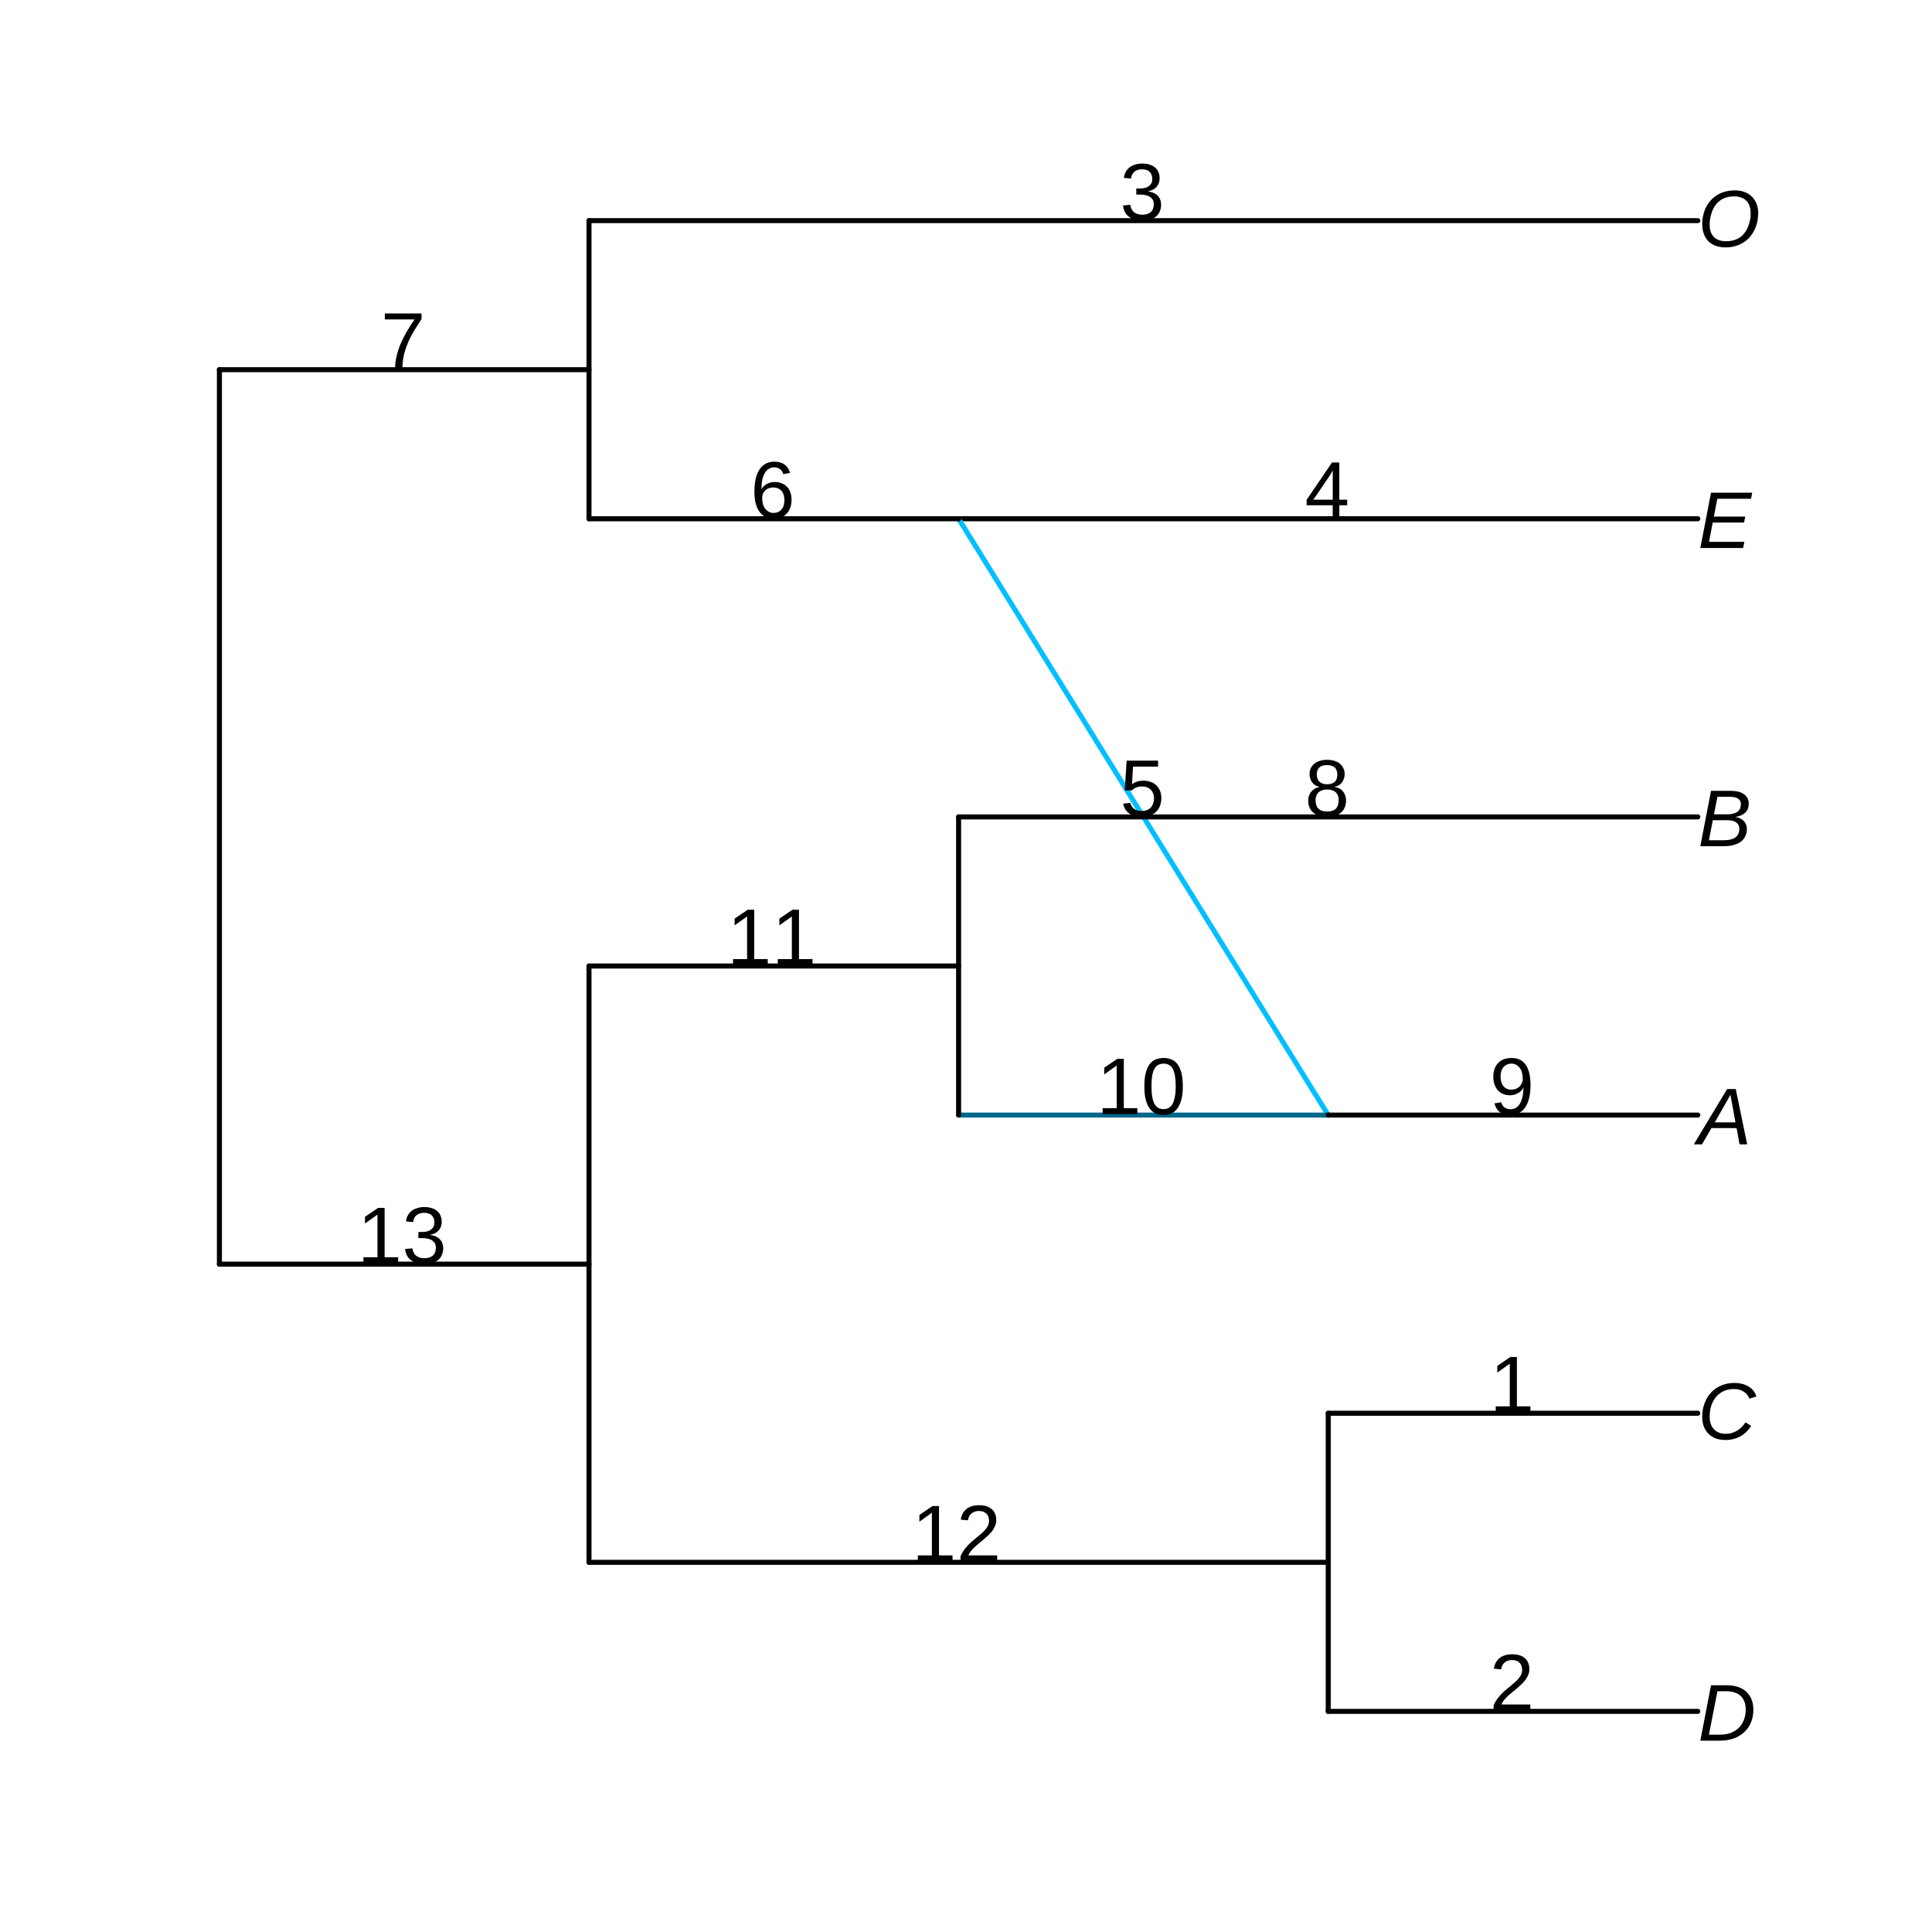
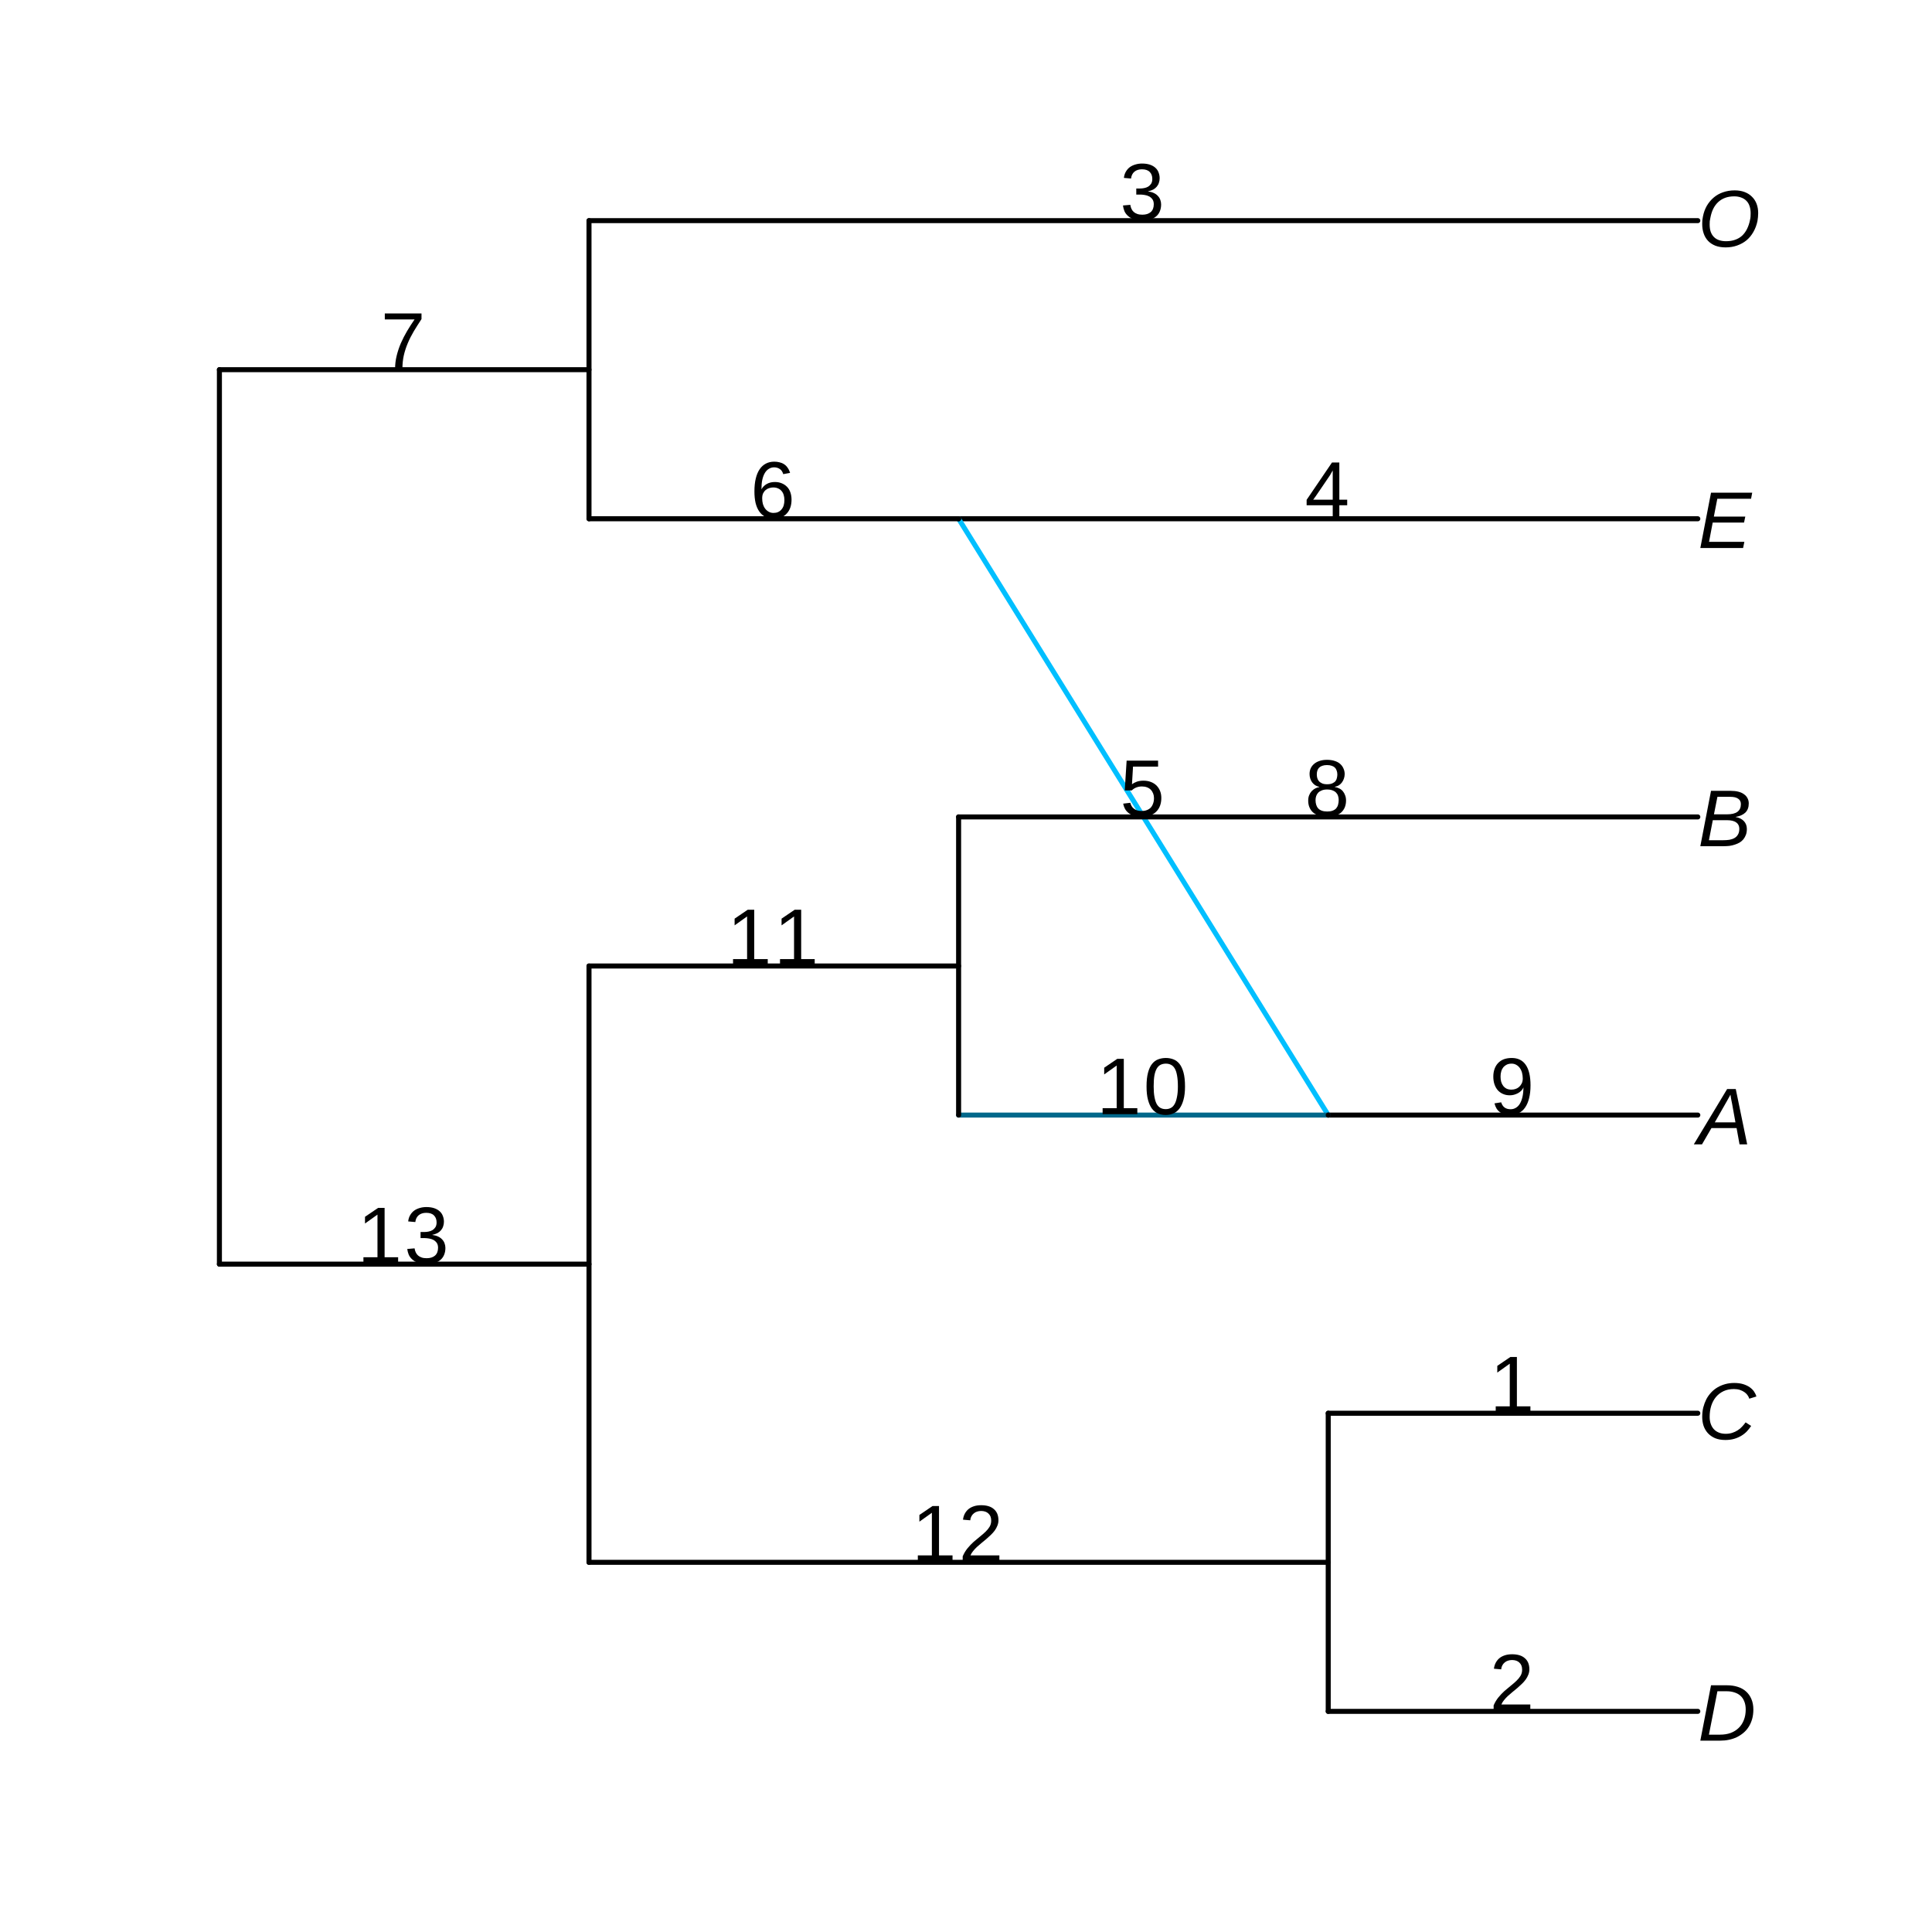
<svg xmlns="http://www.w3.org/2000/svg" xmlns:xlink="http://www.w3.org/1999/xlink" width="288pt" height="288pt" viewBox="0 0 288 288" version="1.1">
  <defs>
    <g>
      <symbol overflow="visible" id="glyph0-0">
        <path style="stroke:none;" d="M 0.406 0 L 0.406 -8 L 3.594 -8 L 3.594 0 Z M 0.797 -0.406 L 3.188 -0.406 L 3.188 -7.594 L 0.797 -7.594 Z M 0.797 -0.406 " />
      </symbol>
      <symbol overflow="visible" id="glyph0-1">
        <path style="stroke:none;" d="M 7.953 -1.969 C 7.766 -1.688 7.551 -1.414 7.312 -1.156 C 7.07 -0.906 6.797 -0.688 6.484 -0.5 C 6.18 -0.312 5.832 -0.16 5.438 -0.047 C 5.051 0.066 4.609 0.125 4.109 0.125 C 3.523 0.125 3.016 0.035 2.578 -0.141 C 2.148 -0.328 1.789 -0.578 1.5 -0.891 C 1.219 -1.203 1.004 -1.566 0.859 -1.984 C 0.723 -2.398 0.656 -2.848 0.656 -3.328 C 0.656 -3.816 0.707 -4.281 0.812 -4.719 C 0.926 -5.156 1.078 -5.562 1.266 -5.938 C 1.461 -6.312 1.703 -6.648 1.984 -6.953 C 2.266 -7.254 2.582 -7.508 2.938 -7.719 C 3.289 -7.926 3.676 -8.086 4.094 -8.203 C 4.508 -8.316 4.953 -8.375 5.422 -8.375 C 5.93 -8.375 6.375 -8.316 6.75 -8.203 C 7.125 -8.086 7.445 -7.938 7.719 -7.75 C 7.988 -7.562 8.207 -7.348 8.375 -7.109 C 8.539 -6.867 8.66 -6.617 8.734 -6.359 L 7.672 -6.031 C 7.617 -6.219 7.531 -6.395 7.406 -6.562 C 7.281 -6.738 7.125 -6.891 6.938 -7.016 C 6.75 -7.148 6.523 -7.258 6.266 -7.344 C 6.004 -7.426 5.707 -7.469 5.375 -7.469 C 4.801 -7.469 4.289 -7.363 3.844 -7.156 C 3.395 -6.945 3.016 -6.656 2.703 -6.281 C 2.398 -5.914 2.164 -5.477 2 -4.969 C 1.844 -4.469 1.766 -3.914 1.766 -3.312 C 1.766 -2.945 1.816 -2.609 1.922 -2.297 C 2.023 -1.992 2.176 -1.727 2.375 -1.5 C 2.57 -1.281 2.82 -1.109 3.125 -0.984 C 3.426 -0.859 3.773 -0.797 4.172 -0.797 C 4.523 -0.797 4.848 -0.844 5.141 -0.938 C 5.43 -1.031 5.695 -1.156 5.938 -1.312 C 6.188 -1.469 6.406 -1.648 6.594 -1.859 C 6.789 -2.066 6.969 -2.281 7.125 -2.5 Z M 7.953 -1.969 " />
      </symbol>
      <symbol overflow="visible" id="glyph0-2">
        <path style="stroke:none;" d="M 4.359 -8.25 C 4.941 -8.25 5.473 -8.172 5.953 -8.016 C 6.43 -7.867 6.844 -7.641 7.188 -7.328 C 7.531 -7.023 7.797 -6.648 7.984 -6.203 C 8.18 -5.754 8.281 -5.234 8.281 -4.641 C 8.281 -4.117 8.219 -3.641 8.094 -3.203 C 7.969 -2.773 7.797 -2.391 7.578 -2.047 C 7.359 -1.703 7.094 -1.398 6.781 -1.141 C 6.477 -0.891 6.145 -0.676 5.781 -0.5 C 5.414 -0.332 5.031 -0.207 4.625 -0.125 C 4.219 -0.039 3.801 0 3.375 0 L 0.375 0 L 1.969 -8.25 Z M 1.656 -0.891 L 3.328 -0.891 C 3.898 -0.891 4.422 -0.973 4.891 -1.141 C 5.359 -1.316 5.758 -1.566 6.094 -1.891 C 6.426 -2.211 6.68 -2.602 6.859 -3.062 C 7.047 -3.531 7.141 -4.055 7.141 -4.641 C 7.141 -5.109 7.066 -5.516 6.922 -5.859 C 6.785 -6.203 6.594 -6.484 6.344 -6.703 C 6.094 -6.922 5.797 -7.082 5.453 -7.188 C 5.109 -7.301 4.738 -7.359 4.344 -7.359 L 2.922 -7.359 Z M 1.656 -0.891 " />
      </symbol>
      <symbol overflow="visible" id="glyph0-3">
        <path style="stroke:none;" d="M 5.5 -8.375 C 6.062 -8.375 6.555 -8.289 6.984 -8.125 C 7.422 -7.957 7.785 -7.723 8.078 -7.422 C 8.379 -7.129 8.609 -6.773 8.766 -6.359 C 8.922 -5.941 9 -5.484 9 -4.984 C 9 -4.797 8.988 -4.598 8.969 -4.391 C 8.945 -4.18 8.922 -3.984 8.891 -3.797 C 8.766 -3.203 8.562 -2.66 8.281 -2.172 C 8.008 -1.691 7.672 -1.281 7.266 -0.938 C 6.859 -0.602 6.391 -0.344 5.859 -0.156 C 5.336 0.031 4.77 0.125 4.156 0.125 C 3.57 0.125 3.062 0.039 2.625 -0.125 C 2.188 -0.301 1.82 -0.539 1.531 -0.844 C 1.238 -1.156 1.02 -1.523 0.875 -1.953 C 0.727 -2.379 0.656 -2.848 0.656 -3.359 C 0.656 -3.535 0.66 -3.719 0.672 -3.906 C 0.691 -4.094 0.723 -4.285 0.766 -4.484 C 0.879 -5.066 1.07 -5.598 1.344 -6.078 C 1.625 -6.555 1.969 -6.969 2.375 -7.312 C 2.781 -7.656 3.242 -7.914 3.766 -8.094 C 4.297 -8.281 4.875 -8.375 5.5 -8.375 Z M 5.438 -7.484 C 4.926 -7.484 4.473 -7.41 4.078 -7.266 C 3.68 -7.117 3.332 -6.906 3.031 -6.625 C 2.738 -6.352 2.492 -6.02 2.297 -5.625 C 2.109 -5.238 1.969 -4.797 1.875 -4.297 C 1.832 -4.117 1.801 -3.945 1.781 -3.781 C 1.77 -3.613 1.766 -3.453 1.766 -3.297 C 1.766 -2.879 1.816 -2.516 1.922 -2.203 C 2.035 -1.891 2.195 -1.629 2.406 -1.422 C 2.613 -1.211 2.867 -1.055 3.172 -0.953 C 3.484 -0.848 3.828 -0.797 4.203 -0.797 C 4.723 -0.797 5.18 -0.867 5.578 -1.016 C 5.984 -1.16 6.332 -1.367 6.625 -1.641 C 6.914 -1.922 7.156 -2.254 7.344 -2.641 C 7.539 -3.035 7.688 -3.477 7.781 -3.969 C 7.82 -4.133 7.848 -4.301 7.859 -4.469 C 7.867 -4.645 7.875 -4.812 7.875 -4.969 C 7.875 -5.383 7.816 -5.75 7.703 -6.062 C 7.598 -6.375 7.438 -6.633 7.219 -6.844 C 7.008 -7.051 6.754 -7.207 6.453 -7.312 C 6.148 -7.426 5.812 -7.484 5.438 -7.484 Z M 5.438 -7.484 " />
      </symbol>
      <symbol overflow="visible" id="glyph0-4">
        <path style="stroke:none;" d="M 0.375 0 L 1.969 -8.25 L 8.109 -8.25 L 7.938 -7.344 L 2.906 -7.344 L 2.391 -4.688 L 7.078 -4.688 L 6.891 -3.797 L 2.219 -3.797 L 1.672 -0.922 L 6.938 -0.922 L 6.75 0 Z M 0.375 0 " />
      </symbol>
      <symbol overflow="visible" id="glyph0-5">
        <path style="stroke:none;" d="M 1.969 -8.25 L 4.953 -8.25 C 5.359 -8.25 5.723 -8.207 6.047 -8.125 C 6.379 -8.039 6.656 -7.914 6.875 -7.75 C 7.102 -7.594 7.281 -7.395 7.406 -7.156 C 7.531 -6.926 7.594 -6.664 7.594 -6.375 C 7.594 -5.801 7.426 -5.348 7.094 -5.016 C 6.758 -4.691 6.266 -4.473 5.609 -4.359 C 5.891 -4.305 6.133 -4.227 6.344 -4.125 C 6.551 -4.02 6.727 -3.891 6.875 -3.734 C 7.02 -3.578 7.129 -3.398 7.203 -3.203 C 7.273 -3.004 7.312 -2.797 7.312 -2.578 C 7.312 -2.254 7.266 -1.961 7.172 -1.703 C 7.078 -1.453 6.953 -1.227 6.797 -1.031 C 6.641 -0.844 6.453 -0.68 6.234 -0.547 C 6.016 -0.422 5.773 -0.316 5.516 -0.234 C 5.266 -0.148 5 -0.086 4.719 -0.047 C 4.438 -0.016 4.148 0 3.859 0 L 0.375 0 Z M 2.406 -4.75 L 4.344 -4.75 C 5.051 -4.75 5.57 -4.875 5.906 -5.125 C 6.25 -5.383 6.422 -5.766 6.422 -6.266 C 6.422 -6.629 6.285 -6.898 6.016 -7.078 C 5.754 -7.266 5.367 -7.359 4.859 -7.359 L 2.922 -7.359 Z M 1.656 -0.891 L 3.812 -0.891 C 4.113 -0.891 4.41 -0.91 4.703 -0.953 C 4.992 -1.004 5.25 -1.094 5.469 -1.219 C 5.688 -1.344 5.859 -1.516 5.984 -1.734 C 6.117 -1.953 6.188 -2.238 6.188 -2.594 C 6.188 -3.008 6.031 -3.328 5.719 -3.547 C 5.406 -3.766 4.961 -3.875 4.391 -3.875 L 2.234 -3.875 Z M 1.656 -0.891 " />
      </symbol>
      <symbol overflow="visible" id="glyph0-6">
        <path style="stroke:none;" d="M 6.219 0 L 5.781 -2.422 L 2.031 -2.422 L 0.625 0 L -0.594 0 L 4.375 -8.25 L 5.656 -8.25 L 7.359 0 Z M 5.109 -6.062 C 5.078 -6.219 5.047 -6.367 5.016 -6.516 C 4.984 -6.672 4.957 -6.812 4.938 -6.938 C 4.914 -7.07 4.898 -7.18 4.891 -7.266 C 4.879 -7.348 4.867 -7.395 4.859 -7.406 C 4.859 -7.395 4.832 -7.344 4.781 -7.25 C 4.738 -7.164 4.68 -7.062 4.609 -6.938 C 4.535 -6.812 4.457 -6.672 4.375 -6.516 C 4.289 -6.359 4.203 -6.203 4.109 -6.047 L 2.531 -3.281 L 5.609 -3.281 Z M 5.109 -6.062 " />
      </symbol>
      <symbol overflow="visible" id="glyph1-0">
        <path style="stroke:none;" d="M 0.406 0 L 0.406 -8 L 3.594 -8 L 3.594 0 Z M 0.797 -0.406 L 3.188 -0.406 L 3.188 -7.594 L 0.797 -7.594 Z M 0.797 -0.406 " />
      </symbol>
      <symbol overflow="visible" id="glyph1-1">
        <path style="stroke:none;" d="M 0.922 0 L 0.922 -0.891 L 3.016 -0.891 L 3.016 -7.25 L 1.156 -5.922 L 1.156 -6.922 L 3.109 -8.25 L 4.078 -8.25 L 4.078 -0.891 L 6.094 -0.891 L 6.094 0 Z M 0.922 0 " />
      </symbol>
      <symbol overflow="visible" id="glyph1-2">
        <path style="stroke:none;" d="M 0.609 0 L 0.609 -0.75 C 0.805 -1.207 1.047 -1.609 1.328 -1.953 C 1.617 -2.305 1.922 -2.625 2.234 -2.906 C 2.555 -3.188 2.867 -3.445 3.172 -3.688 C 3.484 -3.938 3.766 -4.18 4.016 -4.422 C 4.266 -4.66 4.469 -4.91 4.625 -5.172 C 4.781 -5.441 4.859 -5.742 4.859 -6.078 C 4.859 -6.316 4.82 -6.523 4.75 -6.703 C 4.676 -6.879 4.57 -7.023 4.438 -7.141 C 4.312 -7.266 4.156 -7.359 3.969 -7.422 C 3.781 -7.484 3.578 -7.516 3.359 -7.516 C 3.141 -7.516 2.938 -7.484 2.75 -7.422 C 2.57 -7.367 2.41 -7.281 2.266 -7.156 C 2.117 -7.039 2 -6.895 1.906 -6.719 C 1.812 -6.551 1.754 -6.352 1.734 -6.125 L 0.656 -6.219 C 0.688 -6.508 0.766 -6.785 0.891 -7.047 C 1.023 -7.316 1.203 -7.551 1.422 -7.75 C 1.648 -7.945 1.922 -8.098 2.234 -8.203 C 2.555 -8.316 2.93 -8.375 3.359 -8.375 C 3.766 -8.375 4.125 -8.328 4.438 -8.234 C 4.758 -8.141 5.031 -7.992 5.25 -7.797 C 5.477 -7.609 5.648 -7.375 5.766 -7.094 C 5.879 -6.812 5.938 -6.488 5.938 -6.125 C 5.938 -5.844 5.883 -5.578 5.781 -5.328 C 5.688 -5.078 5.555 -4.836 5.391 -4.609 C 5.223 -4.379 5.031 -4.16 4.812 -3.953 C 4.594 -3.742 4.363 -3.535 4.125 -3.328 C 3.895 -3.129 3.656 -2.93 3.406 -2.734 C 3.164 -2.535 2.938 -2.336 2.719 -2.141 C 2.508 -1.941 2.32 -1.738 2.156 -1.531 C 1.988 -1.332 1.859 -1.117 1.766 -0.891 L 6.078 -0.891 L 6.078 0 Z M 0.609 0 " />
      </symbol>
      <symbol overflow="visible" id="glyph1-3">
        <path style="stroke:none;" d="M 6.141 -2.281 C 6.141 -1.906 6.078 -1.566 5.953 -1.266 C 5.836 -0.973 5.66 -0.723 5.422 -0.516 C 5.18 -0.305 4.883 -0.145 4.531 -0.031 C 4.188 0.07 3.789 0.125 3.344 0.125 C 2.832 0.125 2.398 0.062 2.047 -0.062 C 1.703 -0.195 1.414 -0.367 1.188 -0.578 C 0.957 -0.785 0.785 -1.02 0.672 -1.281 C 0.566 -1.551 0.492 -1.832 0.453 -2.125 L 1.547 -2.219 C 1.578 -2 1.633 -1.801 1.719 -1.625 C 1.801 -1.445 1.914 -1.289 2.062 -1.156 C 2.207 -1.031 2.383 -0.93 2.594 -0.859 C 2.801 -0.785 3.051 -0.75 3.344 -0.75 C 3.875 -0.75 4.289 -0.879 4.594 -1.141 C 4.895 -1.41 5.047 -1.801 5.047 -2.312 C 5.047 -2.613 4.977 -2.859 4.844 -3.047 C 4.707 -3.234 4.539 -3.379 4.344 -3.484 C 4.145 -3.586 3.926 -3.656 3.688 -3.688 C 3.445 -3.727 3.227 -3.75 3.031 -3.75 L 2.438 -3.75 L 2.438 -4.656 L 3.016 -4.656 C 3.211 -4.656 3.414 -4.676 3.625 -4.719 C 3.844 -4.758 4.039 -4.832 4.219 -4.938 C 4.395 -5.051 4.539 -5.195 4.656 -5.375 C 4.77 -5.562 4.828 -5.797 4.828 -6.078 C 4.828 -6.523 4.695 -6.875 4.438 -7.125 C 4.188 -7.383 3.801 -7.516 3.281 -7.516 C 2.82 -7.516 2.445 -7.395 2.156 -7.156 C 1.875 -6.914 1.707 -6.578 1.656 -6.141 L 0.594 -6.234 C 0.633 -6.598 0.734 -6.91 0.891 -7.172 C 1.047 -7.441 1.242 -7.664 1.484 -7.844 C 1.734 -8.02 2.008 -8.148 2.312 -8.234 C 2.625 -8.328 2.953 -8.375 3.297 -8.375 C 3.754 -8.375 4.148 -8.316 4.484 -8.203 C 4.816 -8.086 5.086 -7.93 5.297 -7.734 C 5.516 -7.535 5.672 -7.301 5.766 -7.031 C 5.867 -6.77 5.922 -6.488 5.922 -6.188 C 5.922 -5.945 5.883 -5.723 5.812 -5.516 C 5.75 -5.305 5.645 -5.113 5.5 -4.938 C 5.363 -4.77 5.188 -4.625 4.969 -4.5 C 4.75 -4.383 4.488 -4.297 4.188 -4.234 L 4.188 -4.219 C 4.52 -4.176 4.805 -4.098 5.047 -3.984 C 5.297 -3.867 5.5 -3.723 5.656 -3.547 C 5.82 -3.379 5.941 -3.188 6.016 -2.969 C 6.098 -2.75 6.141 -2.52 6.141 -2.281 Z M 6.141 -2.281 " />
      </symbol>
      <symbol overflow="visible" id="glyph1-4">
        <path style="stroke:none;" d="M 5.156 -1.875 L 5.156 0 L 4.172 0 L 4.172 -1.875 L 0.281 -1.875 L 0.281 -2.688 L 4.062 -8.25 L 5.156 -8.25 L 5.156 -2.703 L 6.328 -2.703 L 6.328 -1.875 Z M 4.172 -7.062 C 4.16 -7.039 4.141 -7.004 4.109 -6.953 C 4.078 -6.898 4.039 -6.836 4 -6.766 C 3.957 -6.691 3.914 -6.617 3.875 -6.547 C 3.844 -6.473 3.812 -6.414 3.781 -6.375 L 1.656 -3.25 C 1.633 -3.219 1.602 -3.176 1.562 -3.125 C 1.531 -3.07 1.492 -3.02 1.453 -2.969 C 1.422 -2.914 1.383 -2.863 1.344 -2.812 C 1.301 -2.77 1.27 -2.734 1.25 -2.703 L 4.172 -2.703 Z M 4.172 -7.062 " />
      </symbol>
      <symbol overflow="visible" id="glyph1-5">
        <path style="stroke:none;" d="M 6.172 -2.688 C 6.172 -2.27 6.109 -1.891 5.984 -1.547 C 5.859 -1.203 5.672 -0.906 5.422 -0.656 C 5.18 -0.414 4.879 -0.223 4.516 -0.078 C 4.148 0.055 3.723 0.125 3.234 0.125 C 2.805 0.125 2.43 0.07 2.109 -0.031 C 1.785 -0.133 1.508 -0.273 1.281 -0.453 C 1.062 -0.629 0.883 -0.836 0.75 -1.078 C 0.625 -1.316 0.535 -1.57 0.484 -1.844 L 1.547 -1.969 C 1.586 -1.812 1.645 -1.66 1.719 -1.516 C 1.801 -1.367 1.91 -1.238 2.047 -1.125 C 2.18 -1.008 2.348 -0.914 2.547 -0.844 C 2.742 -0.781 2.984 -0.75 3.266 -0.75 C 3.535 -0.75 3.781 -0.789 4 -0.875 C 4.227 -0.957 4.422 -1.078 4.578 -1.234 C 4.734 -1.398 4.852 -1.602 4.938 -1.844 C 5.031 -2.082 5.078 -2.359 5.078 -2.672 C 5.078 -2.922 5.035 -3.148 4.953 -3.359 C 4.867 -3.578 4.75 -3.766 4.594 -3.922 C 4.445 -4.078 4.258 -4.195 4.031 -4.281 C 3.812 -4.363 3.562 -4.406 3.281 -4.406 C 3.113 -4.406 2.953 -4.391 2.797 -4.359 C 2.648 -4.328 2.516 -4.285 2.391 -4.234 C 2.266 -4.18 2.148 -4.117 2.047 -4.047 C 1.941 -3.973 1.844 -3.895 1.75 -3.812 L 0.719 -3.812 L 1 -8.25 L 5.688 -8.25 L 5.688 -7.359 L 1.953 -7.359 L 1.797 -4.734 C 1.984 -4.879 2.219 -5.004 2.5 -5.109 C 2.781 -5.211 3.113 -5.266 3.5 -5.266 C 3.914 -5.266 4.285 -5.203 4.609 -5.078 C 4.941 -4.953 5.223 -4.773 5.453 -4.547 C 5.68 -4.316 5.859 -4.047 5.984 -3.734 C 6.109 -3.422 6.172 -3.07 6.172 -2.688 Z M 6.172 -2.688 " />
      </symbol>
      <symbol overflow="visible" id="glyph1-6">
        <path style="stroke:none;" d="M 6.141 -2.703 C 6.141 -2.285 6.082 -1.906 5.969 -1.562 C 5.852 -1.219 5.68 -0.922 5.453 -0.672 C 5.234 -0.422 4.957 -0.223 4.625 -0.078 C 4.289 0.055 3.91 0.125 3.484 0.125 C 3.004 0.125 2.582 0.031 2.219 -0.156 C 1.863 -0.344 1.566 -0.609 1.328 -0.953 C 1.086 -1.297 0.906 -1.719 0.781 -2.219 C 0.664 -2.727 0.609 -3.301 0.609 -3.938 C 0.609 -4.676 0.676 -5.32 0.812 -5.875 C 0.945 -6.426 1.141 -6.883 1.391 -7.25 C 1.648 -7.625 1.961 -7.906 2.328 -8.094 C 2.691 -8.281 3.102 -8.375 3.562 -8.375 C 3.844 -8.375 4.102 -8.344 4.344 -8.281 C 4.594 -8.227 4.816 -8.133 5.016 -8 C 5.223 -7.875 5.398 -7.703 5.547 -7.484 C 5.703 -7.273 5.828 -7.016 5.922 -6.703 L 4.906 -6.516 C 4.801 -6.867 4.629 -7.125 4.391 -7.281 C 4.148 -7.445 3.867 -7.531 3.547 -7.531 C 3.266 -7.531 3.004 -7.457 2.766 -7.312 C 2.535 -7.176 2.336 -6.973 2.172 -6.703 C 2.004 -6.43 1.875 -6.086 1.781 -5.672 C 1.695 -5.266 1.656 -4.789 1.656 -4.25 C 1.852 -4.602 2.125 -4.875 2.469 -5.062 C 2.812 -5.25 3.207 -5.344 3.656 -5.344 C 4.031 -5.344 4.367 -5.281 4.672 -5.156 C 4.984 -5.031 5.25 -4.852 5.469 -4.625 C 5.688 -4.406 5.852 -4.129 5.969 -3.797 C 6.082 -3.473 6.141 -3.109 6.141 -2.703 Z M 5.078 -2.656 C 5.078 -2.938 5.039 -3.191 4.969 -3.422 C 4.895 -3.66 4.785 -3.859 4.641 -4.016 C 4.504 -4.18 4.332 -4.305 4.125 -4.391 C 3.926 -4.484 3.688 -4.531 3.406 -4.531 C 3.219 -4.531 3.023 -4.5 2.828 -4.438 C 2.629 -4.383 2.453 -4.289 2.297 -4.156 C 2.141 -4.031 2.008 -3.863 1.906 -3.656 C 1.812 -3.457 1.766 -3.207 1.766 -2.906 C 1.766 -2.602 1.801 -2.316 1.875 -2.047 C 1.957 -1.785 2.07 -1.555 2.219 -1.359 C 2.363 -1.172 2.539 -1.02 2.75 -0.906 C 2.957 -0.789 3.191 -0.734 3.453 -0.734 C 3.703 -0.734 3.926 -0.773 4.125 -0.859 C 4.332 -0.953 4.504 -1.082 4.641 -1.25 C 4.785 -1.414 4.895 -1.613 4.969 -1.844 C 5.039 -2.082 5.078 -2.352 5.078 -2.656 Z M 5.078 -2.656 " />
      </symbol>
      <symbol overflow="visible" id="glyph1-7">
        <path style="stroke:none;" d="M 6.078 -7.406 C 5.66 -6.77 5.273 -6.16 4.922 -5.578 C 4.578 -4.992 4.281 -4.406 4.031 -3.812 C 3.781 -3.219 3.582 -2.609 3.438 -1.984 C 3.301 -1.367 3.234 -0.707 3.234 0 L 2.141 0 C 2.141 -0.656 2.219 -1.301 2.375 -1.938 C 2.531 -2.57 2.738 -3.195 3 -3.812 C 3.27 -4.426 3.578 -5.023 3.922 -5.609 C 4.273 -6.203 4.648 -6.785 5.047 -7.359 L 0.609 -7.359 L 0.609 -8.25 L 6.078 -8.25 Z M 6.078 -7.406 " />
      </symbol>
      <symbol overflow="visible" id="glyph1-8">
        <path style="stroke:none;" d="M 6.156 -2.297 C 6.156 -1.953 6.098 -1.629 5.984 -1.328 C 5.867 -1.035 5.695 -0.781 5.469 -0.562 C 5.25 -0.352 4.957 -0.188 4.594 -0.062 C 4.238 0.062 3.82 0.125 3.344 0.125 C 2.852 0.125 2.43 0.062 2.078 -0.062 C 1.723 -0.188 1.43 -0.352 1.203 -0.562 C 0.973 -0.781 0.801 -1.035 0.688 -1.328 C 0.57 -1.617 0.516 -1.941 0.516 -2.297 C 0.516 -2.598 0.562 -2.863 0.656 -3.094 C 0.75 -3.332 0.875 -3.535 1.031 -3.703 C 1.188 -3.867 1.363 -4.004 1.562 -4.109 C 1.758 -4.211 1.961 -4.281 2.172 -4.312 L 2.172 -4.344 C 1.941 -4.395 1.734 -4.477 1.547 -4.594 C 1.367 -4.719 1.219 -4.863 1.094 -5.031 C 0.969 -5.207 0.875 -5.398 0.812 -5.609 C 0.75 -5.816 0.719 -6.035 0.719 -6.266 C 0.719 -6.555 0.77 -6.828 0.875 -7.078 C 0.988 -7.336 1.156 -7.562 1.375 -7.75 C 1.594 -7.945 1.863 -8.098 2.188 -8.203 C 2.508 -8.316 2.883 -8.375 3.312 -8.375 C 3.758 -8.375 4.148 -8.316 4.484 -8.203 C 4.816 -8.098 5.086 -7.945 5.297 -7.75 C 5.516 -7.551 5.676 -7.32 5.781 -7.062 C 5.895 -6.812 5.953 -6.539 5.953 -6.25 C 5.953 -6.02 5.914 -5.801 5.844 -5.594 C 5.781 -5.395 5.688 -5.207 5.562 -5.031 C 5.445 -4.863 5.297 -4.719 5.109 -4.594 C 4.93 -4.477 4.723 -4.398 4.484 -4.359 L 4.484 -4.328 C 4.723 -4.285 4.941 -4.211 5.141 -4.109 C 5.348 -4.016 5.523 -3.879 5.672 -3.703 C 5.816 -3.535 5.93 -3.332 6.016 -3.094 C 6.109 -2.863 6.156 -2.598 6.156 -2.297 Z M 4.859 -6.188 C 4.859 -6.395 4.828 -6.582 4.766 -6.75 C 4.711 -6.926 4.625 -7.078 4.5 -7.203 C 4.383 -7.328 4.227 -7.422 4.031 -7.484 C 3.844 -7.555 3.602 -7.594 3.312 -7.594 C 3.039 -7.594 2.805 -7.555 2.609 -7.484 C 2.422 -7.422 2.266 -7.328 2.141 -7.203 C 2.016 -7.078 1.926 -6.926 1.875 -6.75 C 1.82 -6.582 1.797 -6.395 1.797 -6.188 C 1.797 -6.031 1.816 -5.863 1.859 -5.688 C 1.898 -5.52 1.977 -5.363 2.094 -5.219 C 2.207 -5.082 2.363 -4.969 2.562 -4.875 C 2.758 -4.781 3.016 -4.734 3.328 -4.734 C 3.66 -4.734 3.926 -4.781 4.125 -4.875 C 4.332 -4.969 4.488 -5.082 4.594 -5.219 C 4.695 -5.363 4.766 -5.52 4.797 -5.688 C 4.836 -5.863 4.859 -6.031 4.859 -6.188 Z M 5.062 -2.406 C 5.062 -2.602 5.031 -2.797 4.969 -2.984 C 4.914 -3.172 4.82 -3.332 4.688 -3.469 C 4.562 -3.613 4.383 -3.727 4.156 -3.812 C 3.938 -3.906 3.656 -3.953 3.312 -3.953 C 3.008 -3.953 2.75 -3.906 2.531 -3.812 C 2.312 -3.727 2.133 -3.613 2 -3.469 C 1.863 -3.32 1.766 -3.156 1.703 -2.969 C 1.641 -2.781 1.609 -2.582 1.609 -2.375 C 1.609 -2.125 1.641 -1.895 1.703 -1.688 C 1.766 -1.477 1.863 -1.297 2 -1.141 C 2.133 -0.992 2.312 -0.879 2.531 -0.797 C 2.758 -0.711 3.035 -0.672 3.359 -0.672 C 3.672 -0.672 3.938 -0.711 4.156 -0.797 C 4.375 -0.879 4.551 -0.992 4.688 -1.141 C 4.82 -1.297 4.914 -1.477 4.969 -1.688 C 5.031 -1.906 5.062 -2.145 5.062 -2.406 Z M 5.062 -2.406 " />
      </symbol>
      <symbol overflow="visible" id="glyph1-9">
        <path style="stroke:none;" d="M 6.109 -4.297 C 6.109 -3.555 6.035 -2.91 5.891 -2.359 C 5.754 -1.805 5.555 -1.348 5.297 -0.984 C 5.047 -0.617 4.734 -0.344 4.359 -0.156 C 3.992 0.031 3.582 0.125 3.125 0.125 C 2.801 0.125 2.508 0.086 2.25 0.016 C 2 -0.047 1.773 -0.145 1.578 -0.281 C 1.379 -0.414 1.207 -0.594 1.062 -0.812 C 0.926 -1.031 0.816 -1.297 0.734 -1.609 L 1.734 -1.766 C 1.848 -1.41 2.02 -1.148 2.25 -0.984 C 2.488 -0.816 2.785 -0.734 3.141 -0.734 C 3.422 -0.734 3.676 -0.801 3.906 -0.938 C 4.145 -1.07 4.348 -1.273 4.516 -1.547 C 4.68 -1.816 4.812 -2.156 4.906 -2.562 C 5 -2.969 5.051 -3.441 5.062 -3.984 C 4.977 -3.797 4.863 -3.629 4.719 -3.484 C 4.582 -3.348 4.422 -3.227 4.234 -3.125 C 4.055 -3.031 3.859 -2.953 3.641 -2.891 C 3.43 -2.836 3.223 -2.812 3.016 -2.812 C 2.641 -2.812 2.301 -2.879 2 -3.016 C 1.695 -3.148 1.438 -3.336 1.219 -3.578 C 1.008 -3.828 0.848 -4.117 0.734 -4.453 C 0.617 -4.797 0.562 -5.18 0.562 -5.609 C 0.562 -6.023 0.625 -6.406 0.75 -6.75 C 0.875 -7.094 1.051 -7.383 1.281 -7.625 C 1.52 -7.875 1.805 -8.062 2.141 -8.188 C 2.484 -8.312 2.875 -8.375 3.312 -8.375 C 4.227 -8.375 4.922 -8.035 5.391 -7.359 C 5.867 -6.68 6.109 -5.66 6.109 -4.297 Z M 4.953 -5.312 C 4.953 -5.613 4.914 -5.898 4.844 -6.172 C 4.77 -6.441 4.66 -6.676 4.516 -6.875 C 4.379 -7.07 4.207 -7.227 4 -7.344 C 3.789 -7.469 3.551 -7.531 3.281 -7.531 C 3.02 -7.531 2.785 -7.484 2.578 -7.391 C 2.379 -7.297 2.207 -7.164 2.062 -7 C 1.926 -6.832 1.82 -6.629 1.75 -6.391 C 1.676 -6.16 1.641 -5.898 1.641 -5.609 C 1.641 -5.328 1.672 -5.066 1.734 -4.828 C 1.805 -4.586 1.91 -4.379 2.047 -4.203 C 2.18 -4.035 2.348 -3.898 2.547 -3.797 C 2.754 -3.703 2.992 -3.656 3.266 -3.656 C 3.461 -3.656 3.66 -3.688 3.859 -3.75 C 4.055 -3.812 4.234 -3.91 4.391 -4.047 C 4.555 -4.191 4.691 -4.367 4.797 -4.578 C 4.898 -4.785 4.953 -5.031 4.953 -5.312 Z M 4.953 -5.312 " />
      </symbol>
      <symbol overflow="visible" id="glyph1-10">
        <path style="stroke:none;" d="M 6.203 -4.125 C 6.203 -3.332 6.125 -2.664 5.969 -2.125 C 5.82 -1.582 5.617 -1.145 5.359 -0.812 C 5.098 -0.477 4.789 -0.238 4.438 -0.094 C 4.094 0.051 3.723 0.125 3.328 0.125 C 2.922 0.125 2.539 0.051 2.188 -0.094 C 1.844 -0.238 1.539 -0.477 1.281 -0.812 C 1.031 -1.145 0.832 -1.582 0.688 -2.125 C 0.539 -2.664 0.469 -3.332 0.469 -4.125 C 0.469 -4.957 0.539 -5.645 0.688 -6.188 C 0.832 -6.738 1.035 -7.176 1.297 -7.5 C 1.555 -7.82 1.859 -8.047 2.203 -8.172 C 2.555 -8.305 2.941 -8.375 3.359 -8.375 C 3.754 -8.375 4.125 -8.305 4.469 -8.172 C 4.812 -8.047 5.113 -7.82 5.375 -7.5 C 5.633 -7.176 5.836 -6.738 5.984 -6.188 C 6.129 -5.645 6.203 -4.957 6.203 -4.125 Z M 5.141 -4.125 C 5.141 -4.781 5.098 -5.328 5.016 -5.766 C 4.941 -6.203 4.828 -6.551 4.672 -6.812 C 4.516 -7.07 4.328 -7.254 4.109 -7.359 C 3.891 -7.473 3.641 -7.531 3.359 -7.531 C 3.055 -7.531 2.789 -7.473 2.562 -7.359 C 2.344 -7.254 2.156 -7.07 2 -6.812 C 1.844 -6.551 1.723 -6.203 1.641 -5.766 C 1.566 -5.328 1.531 -4.781 1.531 -4.125 C 1.531 -3.5 1.57 -2.969 1.656 -2.531 C 1.738 -2.094 1.852 -1.742 2 -1.484 C 2.156 -1.223 2.344 -1.035 2.562 -0.922 C 2.789 -0.805 3.047 -0.75 3.328 -0.75 C 3.609 -0.75 3.859 -0.805 4.078 -0.922 C 4.305 -1.035 4.492 -1.223 4.641 -1.484 C 4.797 -1.742 4.914 -2.094 5 -2.531 C 5.094 -2.969 5.141 -3.5 5.141 -4.125 Z M 5.141 -4.125 " />
      </symbol>
    </g>
  </defs>
  <g id="surface1">
    <rect x="0" y="0" width="288" height="288" style="fill:rgb(100%,100%,100%);fill-opacity:1;stroke:none;" />
    <path style="fill:none;stroke-width:0.75;stroke-linecap:round;stroke-linejoin:round;stroke:rgb(0%,0%,0%);stroke-opacity:1;stroke-miterlimit:10;" d="M 197.996 210.668 L 253.09 210.668 " />
    <path style="fill:none;stroke-width:0.75;stroke-linecap:round;stroke-linejoin:round;stroke:rgb(0%,0%,0%);stroke-opacity:1;stroke-miterlimit:10;" d="M 197.996 255.109 L 253.09 255.109 " />
    <path style="fill:none;stroke-width:0.75;stroke-linecap:round;stroke-linejoin:round;stroke:rgb(0%,0%,0%);stroke-opacity:1;stroke-miterlimit:10;" d="M 87.801 32.891 L 253.09 32.891 " />
    <path style="fill:none;stroke-width:0.75;stroke-linecap:round;stroke-linejoin:round;stroke:rgb(0%,0%,0%);stroke-opacity:1;stroke-miterlimit:10;" d="M 142.898 77.332 L 253.09 77.332 " />
    <path style="fill:none;stroke-width:0.75;stroke-linecap:round;stroke-linejoin:round;stroke:rgb(0%,74.902%,100%);stroke-opacity:1;stroke-miterlimit:10;" d="M 142.898 77.332 L 197.996 166.223 " />
    <path style="fill:none;stroke-width:0.75;stroke-linecap:round;stroke-linejoin:round;stroke:rgb(0%,0%,0%);stroke-opacity:1;stroke-miterlimit:10;" d="M 87.801 77.332 L 142.898 77.332 " />
    <path style="fill:none;stroke-width:0.75;stroke-linecap:round;stroke-linejoin:round;stroke:rgb(0%,0%,0%);stroke-opacity:1;stroke-miterlimit:10;" d="M 32.707 55.109 L 87.801 55.109 " />
    <path style="fill:none;stroke-width:0.75;stroke-linecap:round;stroke-linejoin:round;stroke:rgb(0%,0%,0%);stroke-opacity:1;stroke-miterlimit:10;" d="M 142.898 121.777 L 253.09 121.777 " />
    <path style="fill:none;stroke-width:0.75;stroke-linecap:round;stroke-linejoin:round;stroke:rgb(0%,0%,0%);stroke-opacity:1;stroke-miterlimit:10;" d="M 197.996 166.223 L 253.09 166.223 " />
    <path style="fill:none;stroke-width:0.75;stroke-linecap:round;stroke-linejoin:round;stroke:rgb(0%,40.784%,54.51%);stroke-opacity:1;stroke-miterlimit:10;" d="M 142.898 166.223 L 197.996 166.223 " />
    <path style="fill:none;stroke-width:0.75;stroke-linecap:round;stroke-linejoin:round;stroke:rgb(0%,0%,0%);stroke-opacity:1;stroke-miterlimit:10;" d="M 87.801 144 L 142.898 144 " />
    <path style="fill:none;stroke-width:0.75;stroke-linecap:round;stroke-linejoin:round;stroke:rgb(0%,0%,0%);stroke-opacity:1;stroke-miterlimit:10;" d="M 87.801 232.891 L 197.996 232.891 " />
    <path style="fill:none;stroke-width:0.75;stroke-linecap:round;stroke-linejoin:round;stroke:rgb(0%,0%,0%);stroke-opacity:1;stroke-miterlimit:10;" d="M 32.707 188.445 L 87.801 188.445 " />
    <path style="fill:none;stroke-width:0.75;stroke-linecap:round;stroke-linejoin:round;stroke:rgb(0%,0%,0%);stroke-opacity:1;stroke-miterlimit:10;" d="M 142.898 77.332 L 142.898 77.332 " />
    <path style="fill:none;stroke-width:0.75;stroke-linecap:round;stroke-linejoin:round;stroke:rgb(0%,0%,0%);stroke-opacity:1;stroke-miterlimit:10;" d="M 87.801 77.332 L 87.801 32.891 " />
    <path style="fill:none;stroke-width:0.75;stroke-linecap:round;stroke-linejoin:round;stroke:rgb(0%,0%,0%);stroke-opacity:1;stroke-miterlimit:10;" d="M 197.996 166.223 L 197.996 166.223 " />
    <path style="fill:none;stroke-width:0.75;stroke-linecap:round;stroke-linejoin:round;stroke:rgb(0%,0%,0%);stroke-opacity:1;stroke-miterlimit:10;" d="M 142.898 166.223 L 142.898 121.777 " />
    <path style="fill:none;stroke-width:0.75;stroke-linecap:round;stroke-linejoin:round;stroke:rgb(0%,0%,0%);stroke-opacity:1;stroke-miterlimit:10;" d="M 87.801 232.891 L 87.801 144 " />
    <path style="fill:none;stroke-width:0.75;stroke-linecap:round;stroke-linejoin:round;stroke:rgb(0%,0%,0%);stroke-opacity:1;stroke-miterlimit:10;" d="M 197.996 255.109 L 197.996 210.668 " />
    <path style="fill:none;stroke-width:0.75;stroke-linecap:round;stroke-linejoin:round;stroke:rgb(0%,0%,0%);stroke-opacity:1;stroke-miterlimit:10;" d="M 32.707 188.445 L 32.707 55.109 " />
    <g style="fill:rgb(0%,0%,0%);fill-opacity:1;">
      <use xlink:href="#glyph0-1" x="253.09" y="214.531" />
    </g>
    <g style="fill:rgb(0%,0%,0%);fill-opacity:1;">
      <use xlink:href="#glyph0-2" x="253.09" y="259.473" />
    </g>
    <g style="fill:rgb(0%,0%,0%);fill-opacity:1;">
      <use xlink:href="#glyph0-3" x="253.09" y="36.754" />
    </g>
    <g style="fill:rgb(0%,0%,0%);fill-opacity:1;">
      <use xlink:href="#glyph0-4" x="253.09" y="81.695" />
    </g>
    <g style="fill:rgb(0%,0%,0%);fill-opacity:1;">
      <use xlink:href="#glyph0-5" x="253.09" y="126.141" />
    </g>
    <g style="fill:rgb(0%,0%,0%);fill-opacity:1;">
      <use xlink:href="#glyph0-6" x="253.09" y="170.586" />
    </g>
    <g style="fill:rgb(0%,0%,0%);fill-opacity:1;">
      <use xlink:href="#glyph1-1" x="222.043" y="210.531" />
    </g>
    <g style="fill:rgb(0%,0%,0%);fill-opacity:1;">
      <use xlink:href="#glyph1-2" x="222.043" y="254.973" />
    </g>
    <g style="fill:rgb(0%,0%,0%);fill-opacity:1;">
      <use xlink:href="#glyph1-3" x="166.945" y="32.754" />
    </g>
    <g style="fill:rgb(0%,0%,0%);fill-opacity:1;">
      <use xlink:href="#glyph1-4" x="194.496" y="77.195" />
    </g>
    <g style="fill:rgb(0%,0%,0%);fill-opacity:1;">
      <use xlink:href="#glyph1-5" x="166.945" y="121.641" />
    </g>
    <g style="fill:rgb(0%,0%,0%);fill-opacity:1;">
      <use xlink:href="#glyph1-6" x="111.852" y="77.195" />
    </g>
    <g style="fill:rgb(0%,0%,0%);fill-opacity:1;">
      <use xlink:href="#glyph1-7" x="56.754" y="54.973" />
    </g>
    <g style="fill:rgb(0%,0%,0%);fill-opacity:1;">
      <use xlink:href="#glyph1-8" x="194.496" y="121.641" />
    </g>
    <g style="fill:rgb(0%,0%,0%);fill-opacity:1;">
      <use xlink:href="#glyph1-9" x="222.043" y="166.086" />
    </g>
    <g style="fill:rgb(0%,0%,0%);fill-opacity:1;">
      <use xlink:href="#glyph1-1" x="163.445" y="166.086" />
-       <use xlink:href="#glyph1-10" x="170.119" y="166.086" />
+       <use xlink:href="#glyph1-10" x="170.445" y="166.086" />
    </g>
    <g style="fill:rgb(0%,0%,0%);fill-opacity:1;">
      <use xlink:href="#glyph1-1" x="108.352" y="143.863" />
-       <use xlink:href="#glyph1-1" x="115.025" y="143.863" />
+       <use xlink:href="#glyph1-1" x="115.352" y="143.863" />
    </g>
    <g style="fill:rgb(0%,0%,0%);fill-opacity:1;">
      <use xlink:href="#glyph1-1" x="135.898" y="232.754" />
-       <use xlink:href="#glyph1-2" x="142.572" y="232.754" />
+       <use xlink:href="#glyph1-2" x="142.898" y="232.754" />
    </g>
    <g style="fill:rgb(0%,0%,0%);fill-opacity:1;">
      <use xlink:href="#glyph1-1" x="53.254" y="188.309" />
-       <use xlink:href="#glyph1-3" x="59.928" y="188.309" />
+       <use xlink:href="#glyph1-3" x="60.254" y="188.309" />
    </g>
  </g>
</svg>
